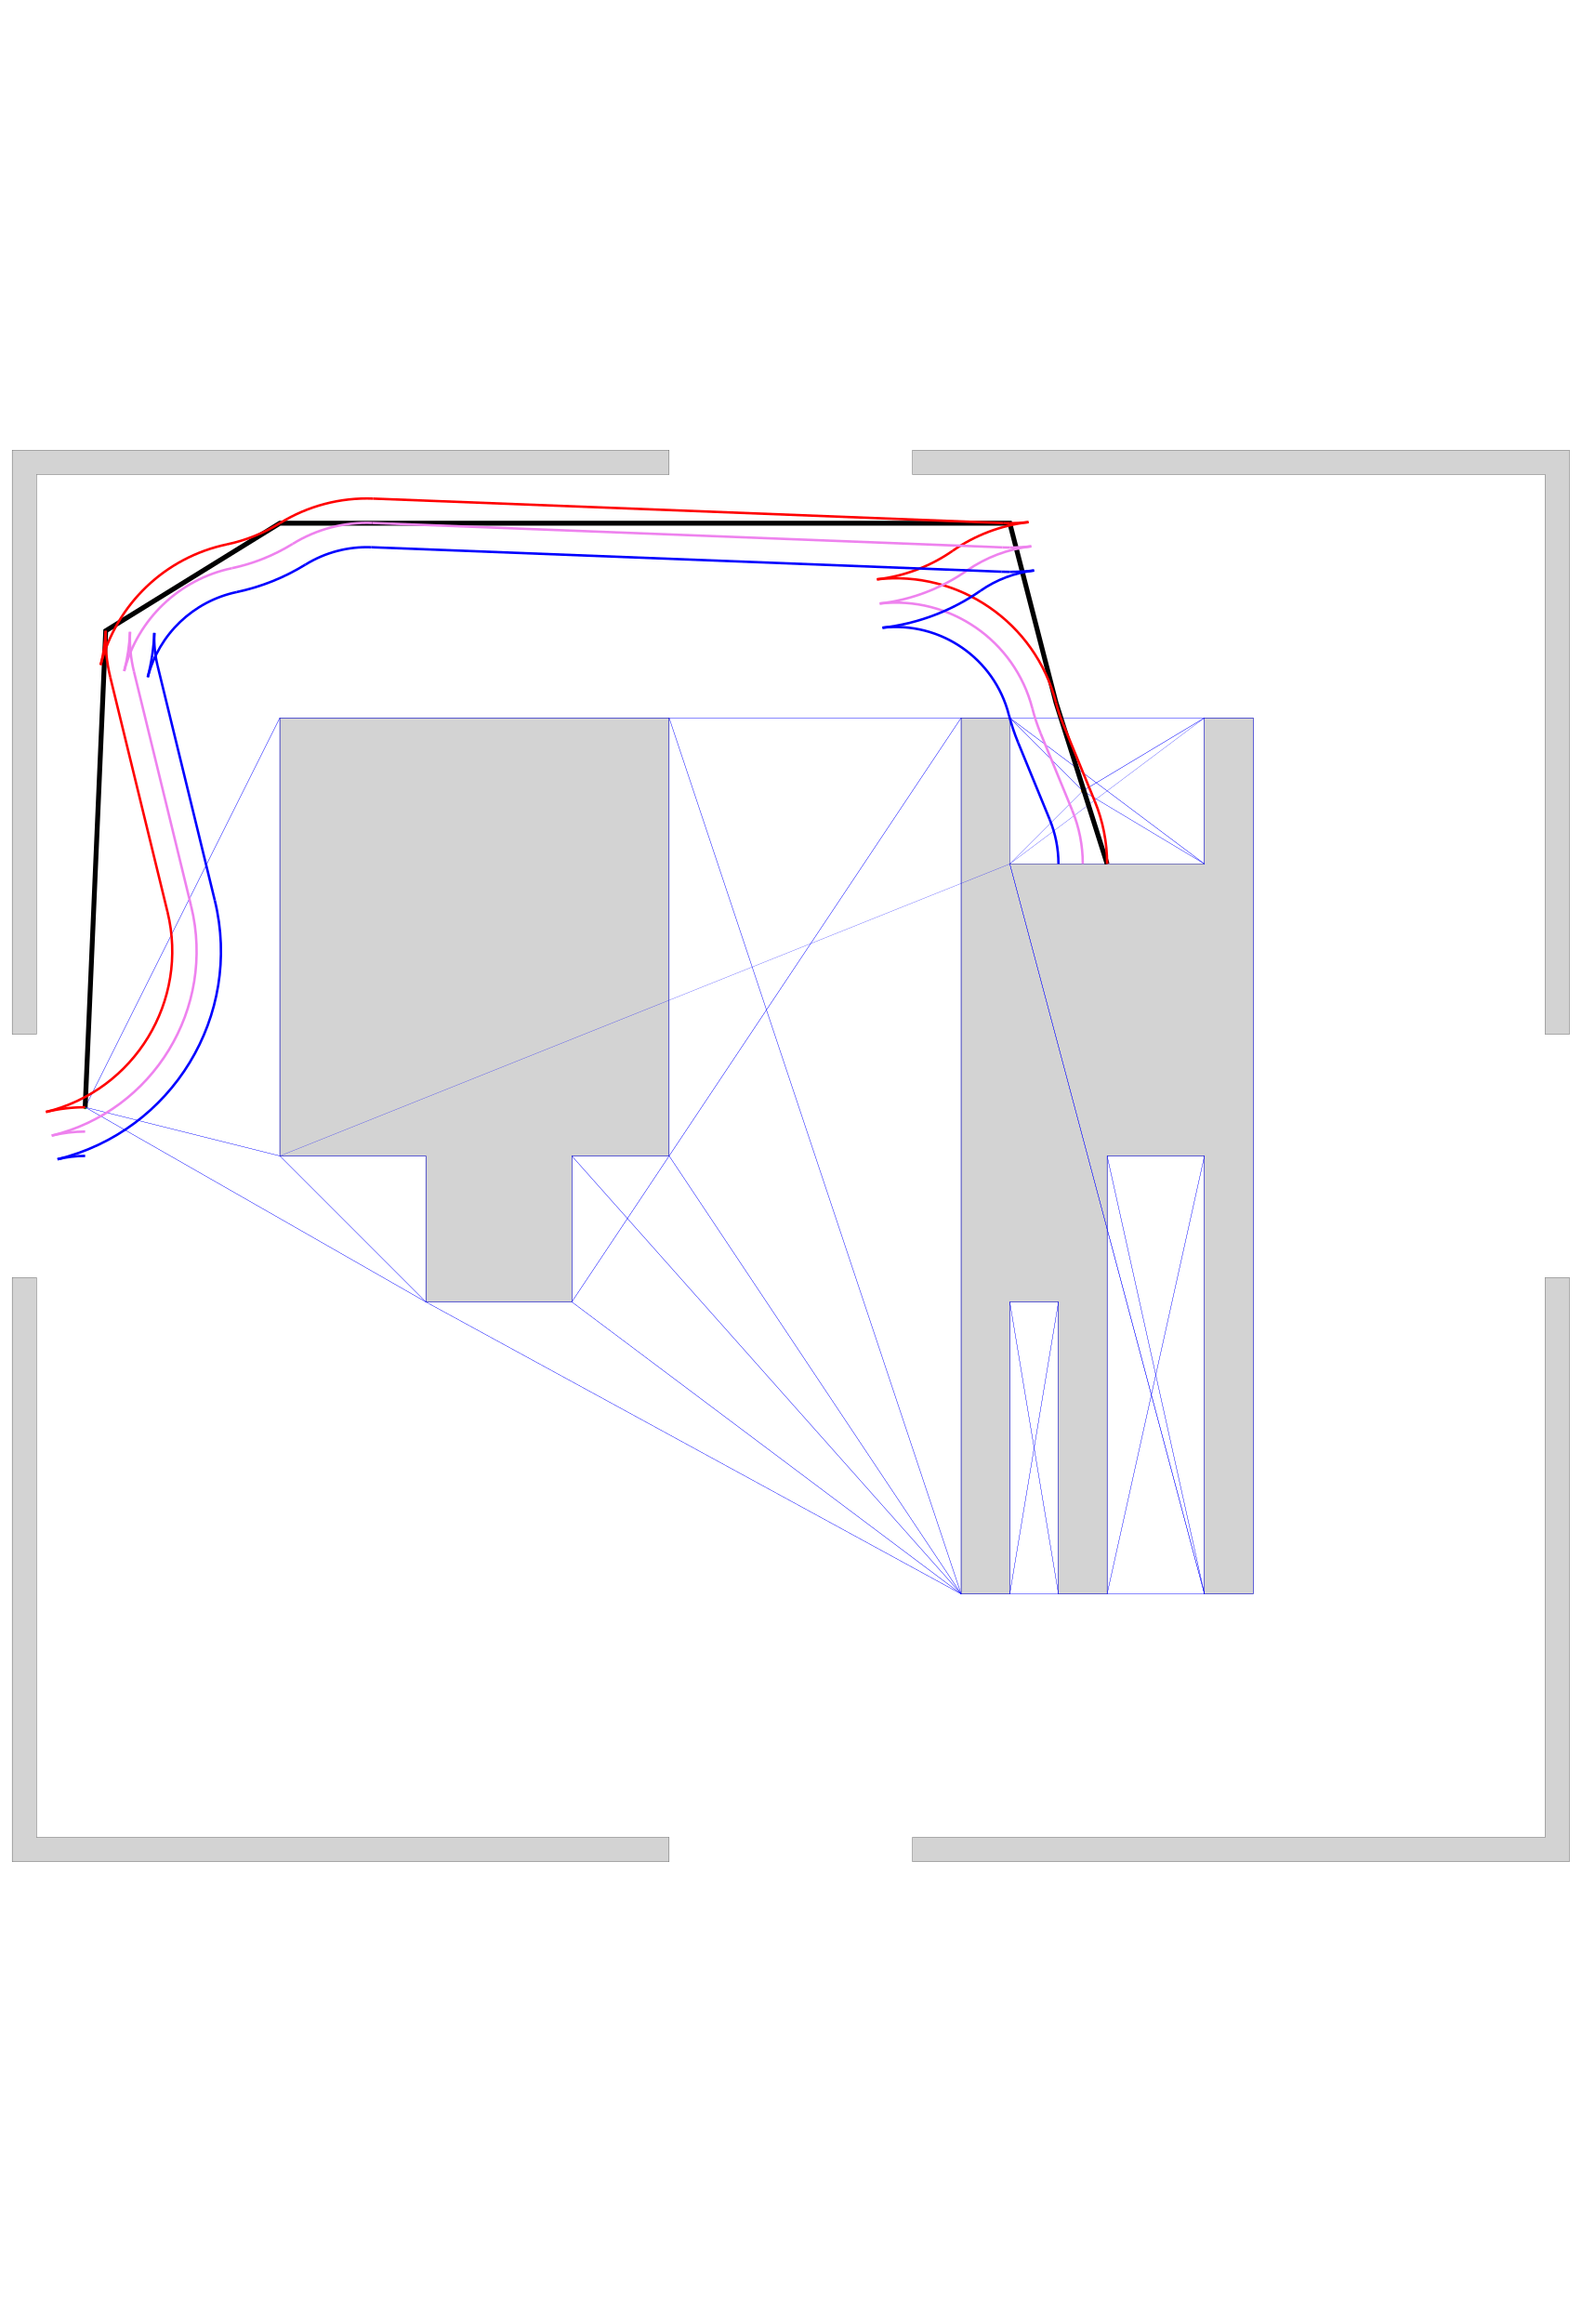
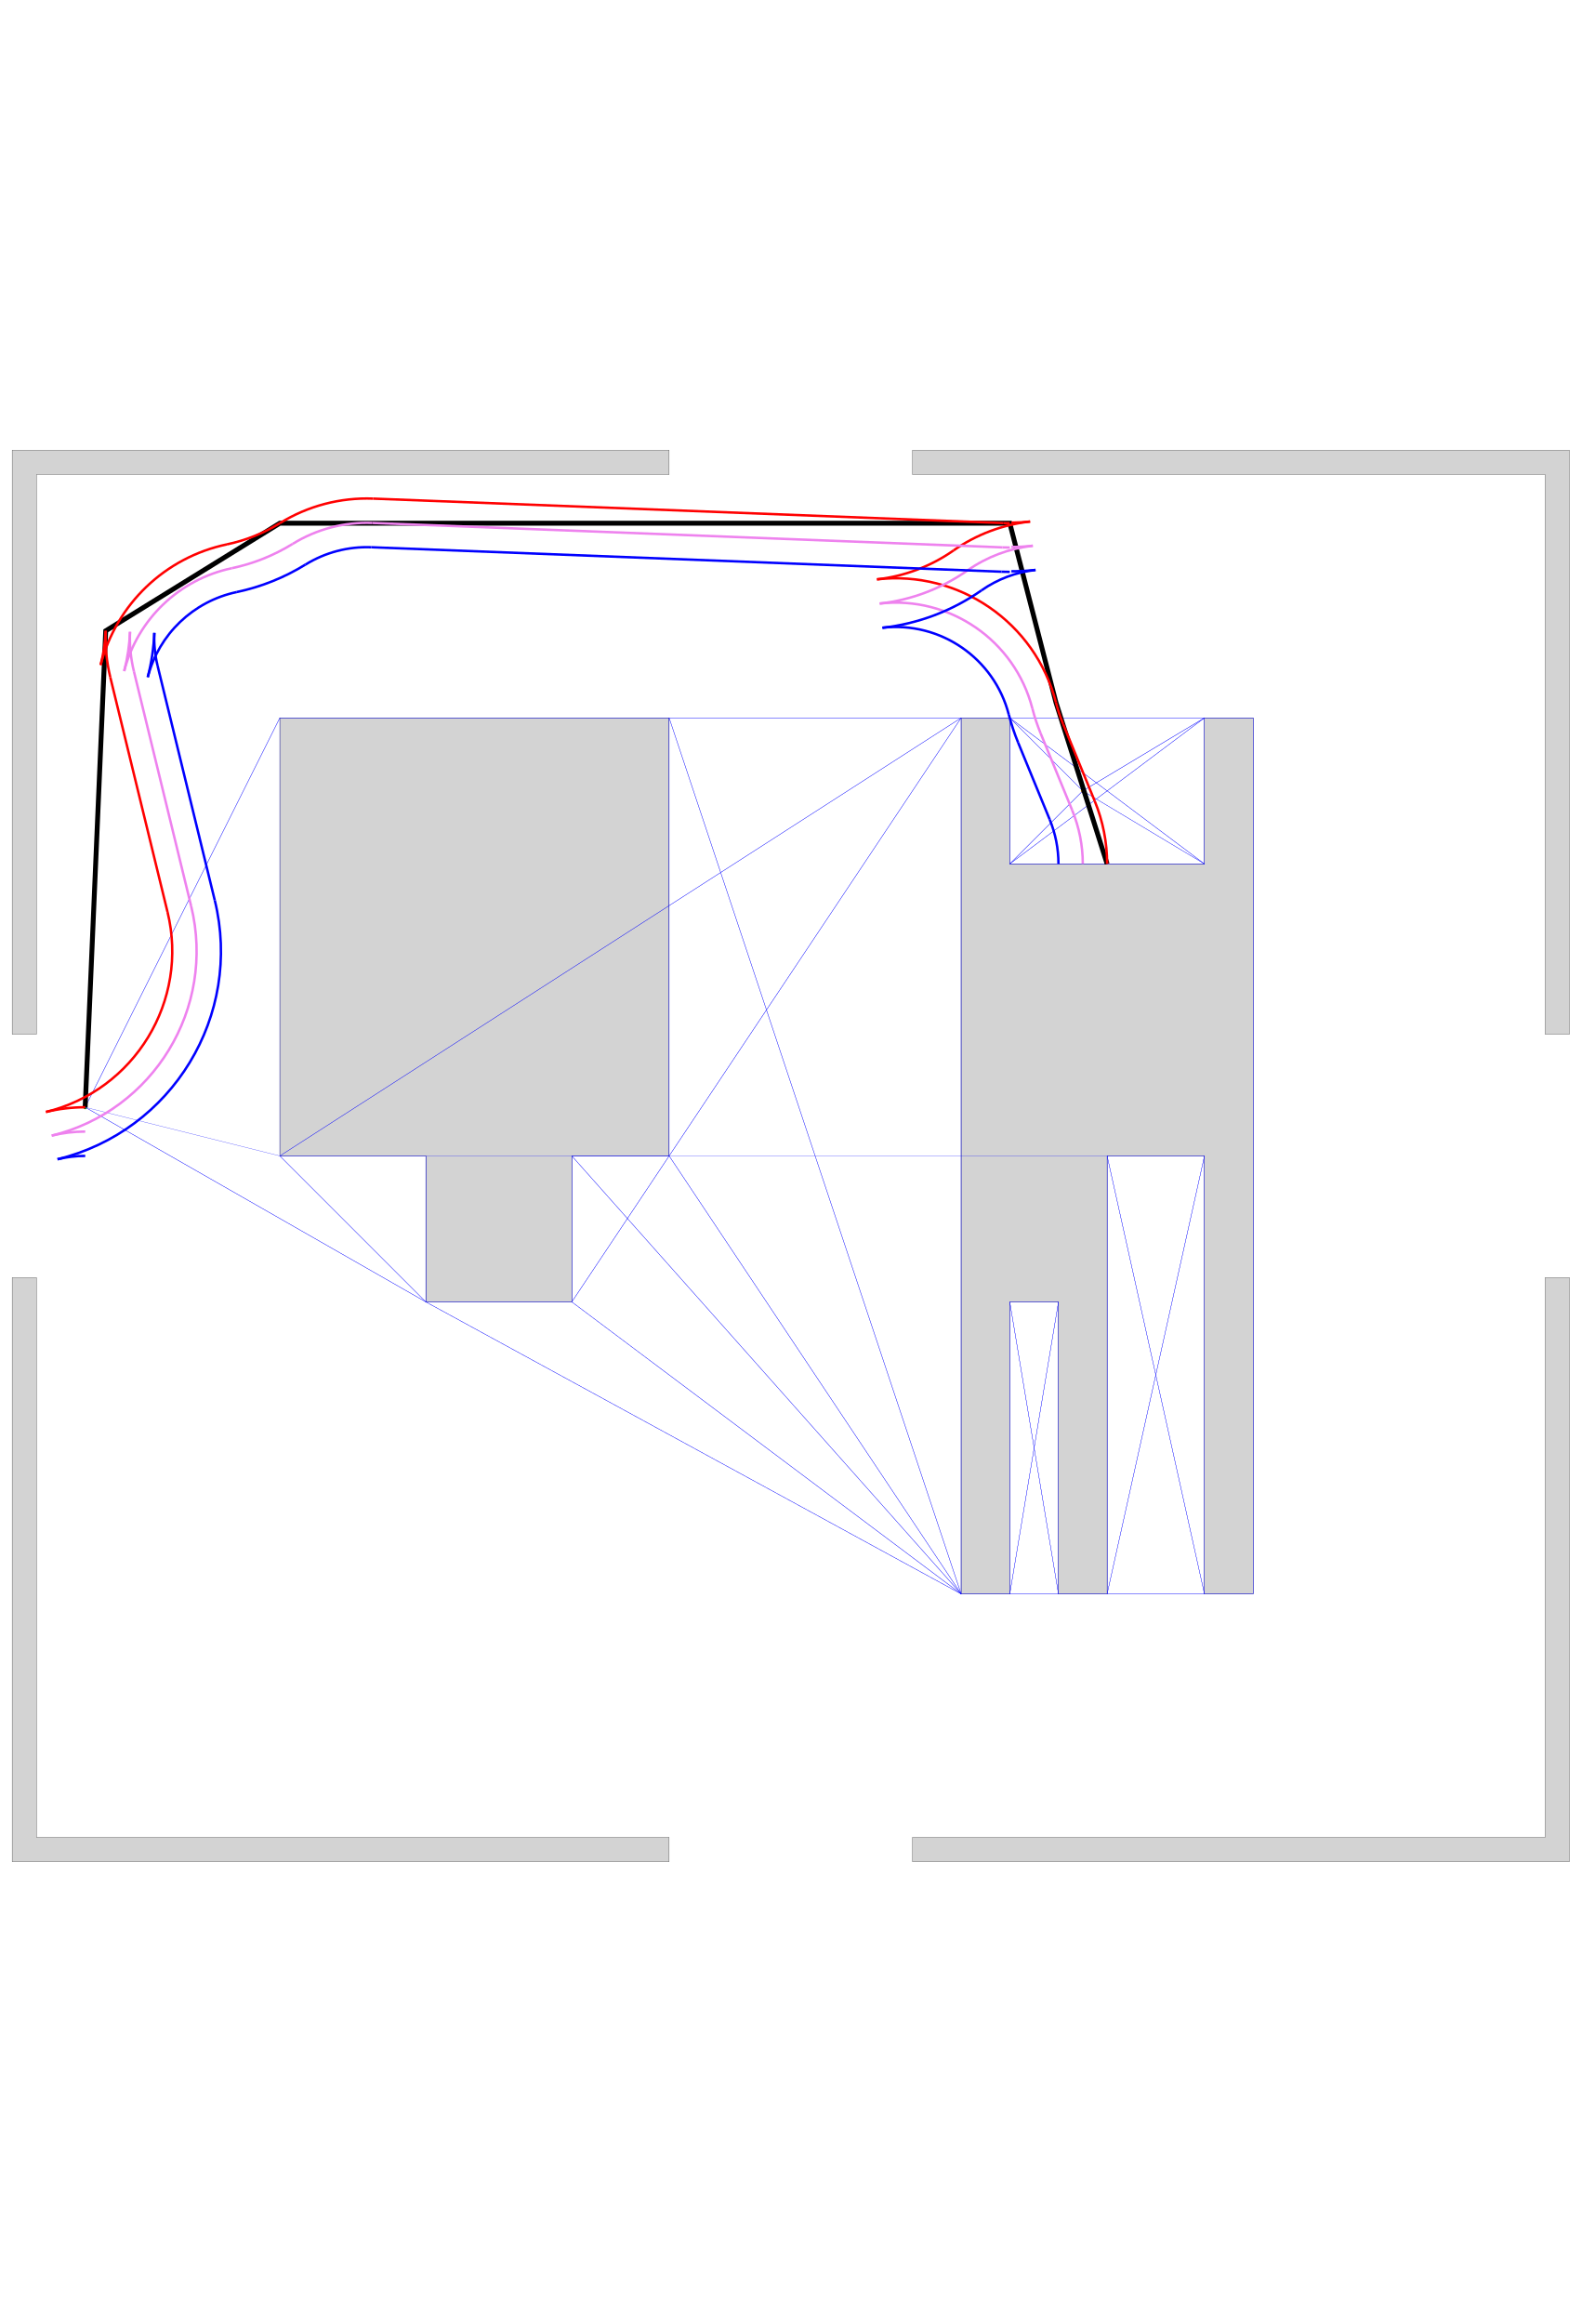
<svg xmlns="http://www.w3.org/2000/svg" viewBox="-115 -655 650 955" version="1.1">
  <polygon stroke="black" stroke-width="0.1" fill="#D3D3D3" points="0,-360 160,-360 160,-180 120,-180 120,-120 60,-120 60,-180 0,-180 0,-360 " />
  <polygon stroke="black" stroke-width="0.1" fill="#D3D3D3" points="280,-360 300,-360 300,-300 380,-300 380,-360 400,-360 400,-0 380,-0 380,-180 340,-180 340,-0 320,-0 320,-120 300,-120 300,-0 280,-0 280,-360 " />
  <polygon stroke="black" stroke-width="0.1" fill="#D3D3D3" points="-100,100 160,100 160,110 -110,110 -110,-130 -100,-130 -100,100 " />
  <polygon stroke="black" stroke-width="0.1" fill="#D3D3D3" points="-110,-470 160,-470 160,-460 -100,-460 -100,-230 -110,-230 -110,-470 " />
  <polygon stroke="black" stroke-width="0.1" fill="#D3D3D3" points="260,-470 530,-470 530,-230 520,-230 520,-460 260,-460 260,-470 " />
  <polygon stroke="black" stroke-width="0.1" fill="#D3D3D3" points="520,-130 530,-130 530,110 260,110 260,100 520,100 520,-130 " />
  <circle cx="330" cy="-330" r="0.8" fill="#FFA500" />
  <circle cx="-80" cy="-200" r="0.8" fill="green" />
  <line x1="330" y1="-330" x2="330" y2="-330" stroke-width="0.1" stroke="blue" />
  <line x1="330" y1="-330" x2="300" y2="-360" stroke-width="0.1" stroke="blue" />
  <line x1="330" y1="-330" x2="300" y2="-300" stroke-width="0.1" stroke="blue" />
  <line x1="330" y1="-330" x2="380" y2="-300" stroke-width="0.1" stroke="blue" />
  <line x1="330" y1="-330" x2="380" y2="-360" stroke-width="0.1" stroke="blue" />
  <line x1="0" y1="-360" x2="160" y2="-360" stroke-width="0.1" stroke="blue" />
  <line x1="0" y1="-360" x2="0" y2="-180" stroke-width="0.1" stroke="blue" />
  <line x1="0" y1="-360" x2="-80" y2="-200" stroke-width="0.1" stroke="blue" />
  <line x1="160" y1="-360" x2="0" y2="-360" stroke-width="0.1" stroke="blue" />
  <line x1="160" y1="-360" x2="160" y2="-180" stroke-width="0.1" stroke="blue" />
  <line x1="160" y1="-360" x2="280" y2="-360" stroke-width="0.1" stroke="blue" />
  <line x1="160" y1="-360" x2="280" y2="-0" stroke-width="0.1" stroke="blue" />
  <line x1="160" y1="-180" x2="160" y2="-360" stroke-width="0.1" stroke="blue" />
  <line x1="160" y1="-180" x2="120" y2="-180" stroke-width="0.1" stroke="blue" />
  <line x1="160" y1="-180" x2="120" y2="-120" stroke-width="0.1" stroke="blue" />
  <line x1="160" y1="-180" x2="280" y2="-360" stroke-width="0.1" stroke="blue" />
  <line x1="160" y1="-180" x2="280" y2="-0" stroke-width="0.1" stroke="blue" />
  <line x1="120" y1="-180" x2="160" y2="-180" stroke-width="0.1" stroke="blue" />
  <line x1="120" y1="-180" x2="120" y2="-120" stroke-width="0.1" stroke="blue" />
  <line x1="120" y1="-180" x2="280" y2="-0" stroke-width="0.1" stroke="blue" />
  <line x1="120" y1="-120" x2="160" y2="-180" stroke-width="0.1" stroke="blue" />
  <line x1="120" y1="-120" x2="120" y2="-180" stroke-width="0.1" stroke="blue" />
  <line x1="120" y1="-120" x2="60" y2="-120" stroke-width="0.1" stroke="blue" />
  <line x1="120" y1="-120" x2="280" y2="-0" stroke-width="0.1" stroke="blue" />
  <line x1="60" y1="-120" x2="120" y2="-120" stroke-width="0.1" stroke="blue" />
  <line x1="60" y1="-120" x2="60" y2="-180" stroke-width="0.1" stroke="blue" />
  <line x1="60" y1="-120" x2="0" y2="-180" stroke-width="0.1" stroke="blue" />
  <line x1="60" y1="-120" x2="280" y2="-0" stroke-width="0.1" stroke="blue" />
  <line x1="60" y1="-120" x2="-80" y2="-200" stroke-width="0.1" stroke="blue" />
  <line x1="60" y1="-180" x2="60" y2="-120" stroke-width="0.1" stroke="blue" />
  <line x1="60" y1="-180" x2="0" y2="-180" stroke-width="0.1" stroke="blue" />
-   <line x1="0" y1="-180" x2="0" y2="-360" stroke-width="0.1" stroke="blue" />
  <line x1="0" y1="-180" x2="60" y2="-120" stroke-width="0.1" stroke="blue" />
-   <line x1="0" y1="-180" x2="60" y2="-180" stroke-width="0.1" stroke="blue" />
-   <line x1="0" y1="-180" x2="-80" y2="-200" stroke-width="0.1" stroke="blue" />
+   <line x1="0" y1="-180" x2="280" y2="-360" stroke-width="0.1" stroke="blue" />
+   <line x1="0" y1="-180" x2="340" y2="-180" stroke-width="0.1" stroke="blue" />
+   <line x1="0" y1="-180" x2="280" y2="-360" stroke-width="0.1" stroke="blue" />
  <line x1="280" y1="-360" x2="160" y2="-360" stroke-width="0.1" stroke="blue" />
  <line x1="280" y1="-360" x2="160" y2="-180" stroke-width="0.1" stroke="blue" />
  <line x1="280" y1="-360" x2="300" y2="-360" stroke-width="0.1" stroke="blue" />
  <line x1="280" y1="-360" x2="280" y2="-0" stroke-width="0.1" stroke="blue" />
  <line x1="300" y1="-360" x2="330" y2="-330" stroke-width="0.1" stroke="blue" />
  <line x1="300" y1="-360" x2="280" y2="-360" stroke-width="0.1" stroke="blue" />
  <line x1="300" y1="-360" x2="300" y2="-300" stroke-width="0.1" stroke="blue" />
  <line x1="300" y1="-360" x2="380" y2="-300" stroke-width="0.1" stroke="blue" />
  <line x1="300" y1="-360" x2="380" y2="-360" stroke-width="0.1" stroke="blue" />
-   <line x1="300" y1="-300" x2="0" y2="-180" stroke-width="0.1" stroke="blue" />
-   <line x1="300" y1="-300" x2="380" y2="-0" stroke-width="0.1" stroke="blue" />
-   <line x1="300" y1="-300" x2="380" y2="-0" stroke-width="0.1" stroke="blue" />
-   <line x1="300" y1="-300" x2="380" y2="-0" stroke-width="0.1" stroke="blue" />
+   <line x1="300" y1="-300" x2="330" y2="-330" stroke-width="0.1" stroke="blue" />
+   <line x1="300" y1="-300" x2="300" y2="-360" stroke-width="0.1" stroke="blue" />
+   <line x1="300" y1="-300" x2="380" y2="-300" stroke-width="0.1" stroke="blue" />
+   <line x1="300" y1="-300" x2="380" y2="-360" stroke-width="0.1" stroke="blue" />
  <line x1="380" y1="-300" x2="330" y2="-330" stroke-width="0.1" stroke="blue" />
  <line x1="380" y1="-300" x2="300" y2="-360" stroke-width="0.1" stroke="blue" />
  <line x1="380" y1="-300" x2="300" y2="-300" stroke-width="0.1" stroke="blue" />
  <line x1="380" y1="-300" x2="380" y2="-360" stroke-width="0.1" stroke="blue" />
  <line x1="380" y1="-360" x2="330" y2="-330" stroke-width="0.1" stroke="blue" />
  <line x1="380" y1="-360" x2="300" y2="-360" stroke-width="0.1" stroke="blue" />
  <line x1="380" y1="-360" x2="300" y2="-300" stroke-width="0.1" stroke="blue" />
  <line x1="380" y1="-360" x2="380" y2="-300" stroke-width="0.1" stroke="blue" />
  <line x1="380" y1="-360" x2="400" y2="-360" stroke-width="0.1" stroke="blue" />
  <line x1="400" y1="-360" x2="380" y2="-360" stroke-width="0.1" stroke="blue" />
  <line x1="400" y1="-360" x2="400" y2="-0" stroke-width="0.1" stroke="blue" />
  <line x1="400" y1="-0" x2="400" y2="-360" stroke-width="0.1" stroke="blue" />
  <line x1="400" y1="-0" x2="380" y2="-0" stroke-width="0.1" stroke="blue" />
  <line x1="380" y1="-0" x2="400" y2="-0" stroke-width="0.1" stroke="blue" />
  <line x1="380" y1="-0" x2="380" y2="-180" stroke-width="0.1" stroke="blue" />
  <line x1="380" y1="-0" x2="340" y2="-180" stroke-width="0.1" stroke="blue" />
  <line x1="380" y1="-0" x2="340" y2="-0" stroke-width="0.1" stroke="blue" />
  <line x1="380" y1="-180" x2="380" y2="-0" stroke-width="0.1" stroke="blue" />
  <line x1="380" y1="-180" x2="340" y2="-180" stroke-width="0.1" stroke="blue" />
  <line x1="380" y1="-180" x2="340" y2="-0" stroke-width="0.1" stroke="blue" />
  <line x1="340" y1="-180" x2="380" y2="-0" stroke-width="0.1" stroke="blue" />
  <line x1="340" y1="-180" x2="380" y2="-180" stroke-width="0.1" stroke="blue" />
  <line x1="340" y1="-180" x2="340" y2="-0" stroke-width="0.1" stroke="blue" />
  <line x1="340" y1="-0" x2="380" y2="-0" stroke-width="0.1" stroke="blue" />
  <line x1="340" y1="-0" x2="380" y2="-180" stroke-width="0.1" stroke="blue" />
  <line x1="340" y1="-0" x2="340" y2="-180" stroke-width="0.1" stroke="blue" />
  <line x1="340" y1="-0" x2="320" y2="-0" stroke-width="0.1" stroke="blue" />
  <line x1="320" y1="-0" x2="340" y2="-0" stroke-width="0.1" stroke="blue" />
  <line x1="320" y1="-0" x2="320" y2="-120" stroke-width="0.1" stroke="blue" />
  <line x1="320" y1="-0" x2="300" y2="-120" stroke-width="0.1" stroke="blue" />
  <line x1="320" y1="-0" x2="300" y2="-0" stroke-width="0.1" stroke="blue" />
  <line x1="320" y1="-120" x2="320" y2="-0" stroke-width="0.1" stroke="blue" />
  <line x1="320" y1="-120" x2="300" y2="-120" stroke-width="0.1" stroke="blue" />
  <line x1="320" y1="-120" x2="300" y2="-0" stroke-width="0.1" stroke="blue" />
  <line x1="300" y1="-120" x2="320" y2="-0" stroke-width="0.1" stroke="blue" />
  <line x1="300" y1="-120" x2="320" y2="-120" stroke-width="0.1" stroke="blue" />
  <line x1="300" y1="-120" x2="300" y2="-0" stroke-width="0.1" stroke="blue" />
  <line x1="300" y1="-0" x2="320" y2="-0" stroke-width="0.1" stroke="blue" />
  <line x1="300" y1="-0" x2="320" y2="-120" stroke-width="0.1" stroke="blue" />
  <line x1="300" y1="-0" x2="300" y2="-120" stroke-width="0.1" stroke="blue" />
  <line x1="300" y1="-0" x2="280" y2="-0" stroke-width="0.1" stroke="blue" />
  <line x1="280" y1="-0" x2="160" y2="-360" stroke-width="0.1" stroke="blue" />
  <line x1="280" y1="-0" x2="160" y2="-180" stroke-width="0.1" stroke="blue" />
  <line x1="280" y1="-0" x2="120" y2="-180" stroke-width="0.1" stroke="blue" />
  <line x1="280" y1="-0" x2="120" y2="-120" stroke-width="0.1" stroke="blue" />
  <line x1="280" y1="-0" x2="60" y2="-120" stroke-width="0.1" stroke="blue" />
  <line x1="280" y1="-0" x2="280" y2="-360" stroke-width="0.1" stroke="blue" />
  <line x1="280" y1="-0" x2="300" y2="-0" stroke-width="0.1" stroke="blue" />
  <line x1="-80" y1="-200" x2="0" y2="-360" stroke-width="0.1" stroke="blue" />
  <line x1="-80" y1="-200" x2="60" y2="-120" stroke-width="0.1" stroke="blue" />
  <line x1="-80" y1="-200" x2="0" y2="-180" stroke-width="0.1" stroke="blue" />
  <line x1="-80" y1="-200" x2="-80" y2="-200" stroke-width="0.1" stroke="blue" />
  <polyline stroke="black" stroke-width="2" fill="none" points="-80,-200 -71.554,-395.777 0,-440 300,-440 318.974,-366.325 340,-300 " />
-   <path d="M 340 -300 A 68 68 0 0 0 334.907 -325.822" style="stroke:red; fill:transparent" />
+   <path d="M 340 -300 A 68 68 0 0 0 334.906 -325.823" style="stroke:red; fill:transparent" />
  <path d="M 330 -300 A 58 58 0 0 0 325.656 -322.025" style="stroke:violet; fill:transparent" />
-   <path d="M 320.001 -300 A 48 48 0 0 0 316.406 -318.228" style="stroke:blue; fill:transparent" />
-   <line x1="334.907" y1="-325.822" x2="321.919" y2="-357.46" style="stroke:red; fill:transparent" />
-   <line x1="325.656" y1="-322.024" x2="312.669" y2="-353.662" style="stroke:violet; fill:transparent" />
-   <line x1="316.405" y1="-318.227" x2="303.418" y2="-349.865" style="stroke:blue; fill:transparent" />
-   <path d="M 321.919 -357.46 A 68 68 0 0 1 318.974 -366.323" style="stroke:red; fill:transparent" />
-   <path d="M 312.669 -353.663 A 78 78 0 0 1 309.291 -363.83" style="stroke:violet; fill:transparent" />
-   <path d="M 303.419 -349.865 A 88 88 0 0 1 299.608 -361.336" style="stroke:blue; fill:transparent" />
-   <path d="M 318.974 -366.325 A 68 68 0 0 0 245.414 -416.928" style="stroke:red; fill:transparent" />
-   <path d="M 309.285 -363.824 A 58 58 0 0 0 246.543 -406.986" style="stroke:violet; fill:transparent" />
-   <path d="M 299.597 -361.324 A 48 48 0 0 0 247.672 -397.045" style="stroke:blue; fill:transparent" />
-   <path d="M 245.414 -416.928 A 68 68 0 0 0 276.562 -428.685" style="stroke:red; fill:transparent" />
-   <path d="M 246.55 -406.988 A 78 78 0 0 0 282.278 -420.473" style="stroke:violet; fill:transparent" />
-   <path d="M 247.685 -397.047 A 88 88 0 0 0 287.994 -412.261" style="stroke:blue; fill:transparent" />
-   <path d="M 276.562 -428.685 A 68 68 0 0 1 307.71 -440.441" style="stroke:red; fill:transparent" />
-   <path d="M 282.278 -420.473 A 58 58 0 0 1 308.846 -430.501" style="stroke:violet; fill:transparent" />
-   <path d="M 287.994 -412.261 A 48 48 0 0 1 309.981 -420.56" style="stroke:blue; fill:transparent" />
-   <path d="M 307.71 -440.441 A 68 68 0 0 1 300.002 -440.004" style="stroke:red; fill:transparent" />
-   <path d="M 308.842 -430.505 A 78 78 0 0 1 300.001 -430.003" style="stroke:violet; fill:transparent" />
-   <path d="M 309.975 -420.568 A 88 88 0 0 1 300 -420.002" style="stroke:blue; fill:transparent" />
-   <path d="M 300 -440 A 68 68 0 0 1 297.364 -440.052" style="stroke:red; fill:transparent" />
-   <path d="M 299.995 -430 A 78 78 0 0 1 296.971 -430.06" style="stroke:violet; fill:transparent" />
-   <path d="M 299.99 -420 A 88 88 0 0 1 296.578 -420.068" style="stroke:blue; fill:transparent" />
-   <line x1="297.364" y1="-440.052" x2="38.389" y2="-450.106" style="stroke:red; fill:transparent" />
-   <line x1="296.976" y1="-430.06" x2="38.002" y2="-440.113" style="stroke:violet; fill:transparent" />
-   <line x1="296.588" y1="-420.068" x2="37.614" y2="-430.121" style="stroke:blue; fill:transparent" />
-   <path d="M 38.389 -450.106 A 68 68 0 0 0 0.003 -440.002" style="stroke:red; fill:transparent" />
-   <path d="M 38.002 -440.11 A 58 58 0 0 0 5.261 -431.492" style="stroke:violet; fill:transparent" />
-   <path d="M 37.615 -430.114 A 48 48 0 0 0 10.519 -422.982" style="stroke:blue; fill:transparent" />
-   <path d="M 0 -440 A 68 68 0 0 1 -21.774 -431.295" style="stroke:red; fill:transparent" />
+   <path d="M 320.001 -300 A 48 48 0 0 0 316.405 -318.228" style="stroke:blue; fill:transparent" />
+   <line x1="334.906" y1="-325.823" x2="321.919" y2="-357.46" style="stroke:red; fill:transparent" />
+   <line x1="325.655" y1="-322.025" x2="312.668" y2="-353.663" style="stroke:violet; fill:transparent" />
+   <line x1="316.404" y1="-318.228" x2="303.417" y2="-349.865" style="stroke:blue; fill:transparent" />
+   <path d="M 321.919 -357.46 A 68 68 0 0 1 318.974 -366.325" style="stroke:red; fill:transparent" />
+   <path d="M 312.669 -353.663 A 78 78 0 0 1 309.29 -363.831" style="stroke:violet; fill:transparent" />
+   <path d="M 303.418 -349.866 A 88 88 0 0 1 299.607 -361.338" style="stroke:blue; fill:transparent" />
+   <path d="M 318.974 -366.325 A 68 68 0 0 0 245.415 -416.928" style="stroke:red; fill:transparent" />
+   <path d="M 309.285 -363.824 A 58 58 0 0 0 246.544 -406.986" style="stroke:violet; fill:transparent" />
+   <path d="M 299.597 -361.324 A 48 48 0 0 0 247.673 -397.044" style="stroke:blue; fill:transparent" />
+   <path d="M 245.415 -416.928 A 68 68 0 0 0 276.881 -428.804" style="stroke:red; fill:transparent" />
+   <path d="M 246.527 -406.978 A 78 78 0 0 0 282.62 -420.601" style="stroke:violet; fill:transparent" />
+   <path d="M 247.639 -397.028 A 88 88 0 0 0 288.36 -412.398" style="stroke:blue; fill:transparent" />
+   <path d="M 276.881 -428.804 A 68 68 0 0 1 308.347 -440.68" style="stroke:red; fill:transparent" />
+   <path d="M 282.62 -420.601 A 58 58 0 0 1 309.459 -430.73" style="stroke:violet; fill:transparent" />
+   <path d="M 288.36 -412.398 A 48 48 0 0 1 310.571 -420.781" style="stroke:blue; fill:transparent" />
+   <path d="M 308.347 -440.68 A 68 68 0 0 1 300.64 -440.242" style="stroke:red; fill:transparent" />
+   <path d="M 309.48 -430.744 A 78 78 0 0 1 300.639 -430.241" style="stroke:violet; fill:transparent" />
+   <path d="M 310.614 -420.807 A 88 88 0 0 1 300.639 -420.24" style="stroke:blue; fill:transparent" />
+   <path d="M 300 -440 A 68 68 0 0 1 297.362 -440.051" style="stroke:red; fill:transparent" />
+   <path d="M 300 -430 A 78 78 0 0 1 296.974 -430.059" style="stroke:violet; fill:transparent" />
+   <path d="M 300 -420 A 88 88 0 0 1 296.586 -420.066" style="stroke:blue; fill:transparent" />
+   <line x1="297.362" y1="-440.051" x2="38.387" y2="-450.104" style="stroke:red; fill:transparent" />
+   <line x1="296.974" y1="-430.059" x2="37.999" y2="-440.112" style="stroke:violet; fill:transparent" />
+   <line x1="296.586" y1="-420.066" x2="37.612" y2="-430.119" style="stroke:blue; fill:transparent" />
+   <path d="M 38.387 -450.104 A 68 68 0 0 0 -0.001 -439.999" style="stroke:red; fill:transparent" />
+   <path d="M 38 -440.108 A 58 58 0 0 0 5.258 -431.49" style="stroke:violet; fill:transparent" />
+   <path d="M 37.613 -430.113 A 48 48 0 0 0 10.516 -422.98" style="stroke:blue; fill:transparent" />
+   <path d="M 0 -440 A 68 68 0 0 1 -21.774 -431.296" style="stroke:red; fill:transparent" />
  <path d="M 5.256 -431.496 A 78 78 0 0 1 -19.72 -421.512" style="stroke:violet; fill:transparent" />
-   <path d="M 10.513 -422.993 A 88 88 0 0 1 -17.666 -411.728" style="stroke:blue; fill:transparent" />
-   <path d="M -21.774 -431.295 A 68 68 0 0 0 -73.644 -381.727" style="stroke:red; fill:transparent" />
-   <path d="M -19.716 -421.506 A 58 58 0 0 0 -63.958 -379.227" style="stroke:violet; fill:transparent" />
-   <path d="M -17.658 -411.717 A 48 48 0 0 0 -54.272 -376.727" style="stroke:blue; fill:transparent" />
-   <path d="M -73.644 -381.727 A 68 68 0 0 0 -71.552 -395.776" style="stroke:red; fill:transparent" />
-   <path d="M -63.961 -379.229 A 78 78 0 0 0 -61.562 -395.345" style="stroke:violet; fill:transparent" />
-   <path d="M -54.279 -376.732 A 88 88 0 0 0 -51.572 -394.914" style="stroke:blue; fill:transparent" />
+   <path d="M 10.512 -422.992 A 88 88 0 0 1 -17.666 -411.729" style="stroke:blue; fill:transparent" />
+   <path d="M -21.774 -431.296 A 68 68 0 0 0 -73.645 -381.728" style="stroke:red; fill:transparent" />
+   <path d="M -19.716 -421.507 A 58 58 0 0 0 -63.959 -379.228" style="stroke:violet; fill:transparent" />
+   <path d="M -17.659 -411.718 A 48 48 0 0 0 -54.273 -376.729" style="stroke:blue; fill:transparent" />
+   <path d="M -73.645 -381.728 A 68 68 0 0 0 -71.55 -395.804" style="stroke:red; fill:transparent" />
+   <path d="M -63.962 -379.229 A 78 78 0 0 0 -61.559 -395.374" style="stroke:violet; fill:transparent" />
+   <path d="M -54.28 -376.73 A 88 88 0 0 0 -51.568 -394.945" style="stroke:blue; fill:transparent" />
  <path d="M -71.554 -395.777 A 68 68 0 0 0 -69.682 -376.738" style="stroke:red; fill:transparent" />
  <path d="M -61.562 -395.346 A 58 58 0 0 0 -59.965 -379.107" style="stroke:violet; fill:transparent" />
-   <path d="M -51.57 -394.916 A 48 48 0 0 0 -50.248 -381.477" style="stroke:blue; fill:transparent" />
+   <path d="M -51.57 -394.916 A 48 48 0 0 0 -50.248 -381.476" style="stroke:blue; fill:transparent" />
  <line x1="-69.682" y1="-376.738" x2="-46.152" y2="-280.238" style="stroke:red; fill:transparent" />
-   <line x1="-59.966" y1="-379.107" x2="-36.436" y2="-282.607" style="stroke:violet; fill:transparent" />
-   <line x1="-50.251" y1="-381.476" x2="-26.721" y2="-284.976" style="stroke:blue; fill:transparent" />
-   <path d="M -46.152 -280.238 A 68 68 0 0 1 -96.108 -198.065" style="stroke:red; fill:transparent" />
-   <path d="M -36.434 -282.606 A 78 78 0 0 1 -93.737 -188.348" style="stroke:violet; fill:transparent" />
-   <path d="M -26.716 -284.973 A 88 88 0 0 1 -91.365 -178.631" style="stroke:blue; fill:transparent" />
-   <path d="M -96.108 -198.065 A 68 68 0 0 1 -79.999 -200" style="stroke:red; fill:transparent" />
-   <path d="M -93.739 -188.35 A 58 58 0 0 1 -79.999 -190.001" style="stroke:violet; fill:transparent" />
-   <path d="M -91.37 -178.635 A 48 48 0 0 1 -80 -180.001" style="stroke:blue; fill:transparent" />
+   <line x1="-59.966" y1="-379.107" x2="-36.437" y2="-282.606" style="stroke:violet; fill:transparent" />
+   <line x1="-50.251" y1="-381.475" x2="-26.722" y2="-284.975" style="stroke:blue; fill:transparent" />
+   <path d="M -46.152 -280.238 A 68 68 0 0 1 -96.108 -198.064" style="stroke:red; fill:transparent" />
+   <path d="M -36.434 -282.605 A 78 78 0 0 1 -93.737 -188.347" style="stroke:violet; fill:transparent" />
+   <path d="M -26.717 -284.972 A 88 88 0 0 1 -91.366 -178.631" style="stroke:blue; fill:transparent" />
+   <path d="M -96.108 -198.064 A 68 68 0 0 1 -79.962 -200.004" style="stroke:red; fill:transparent" />
+   <path d="M -93.737 -188.35 A 58 58 0 0 1 -79.965 -190.004" style="stroke:violet; fill:transparent" />
+   <path d="M -91.365 -178.635 A 48 48 0 0 1 -79.968 -180.005" style="stroke:blue; fill:transparent" />
</svg>
